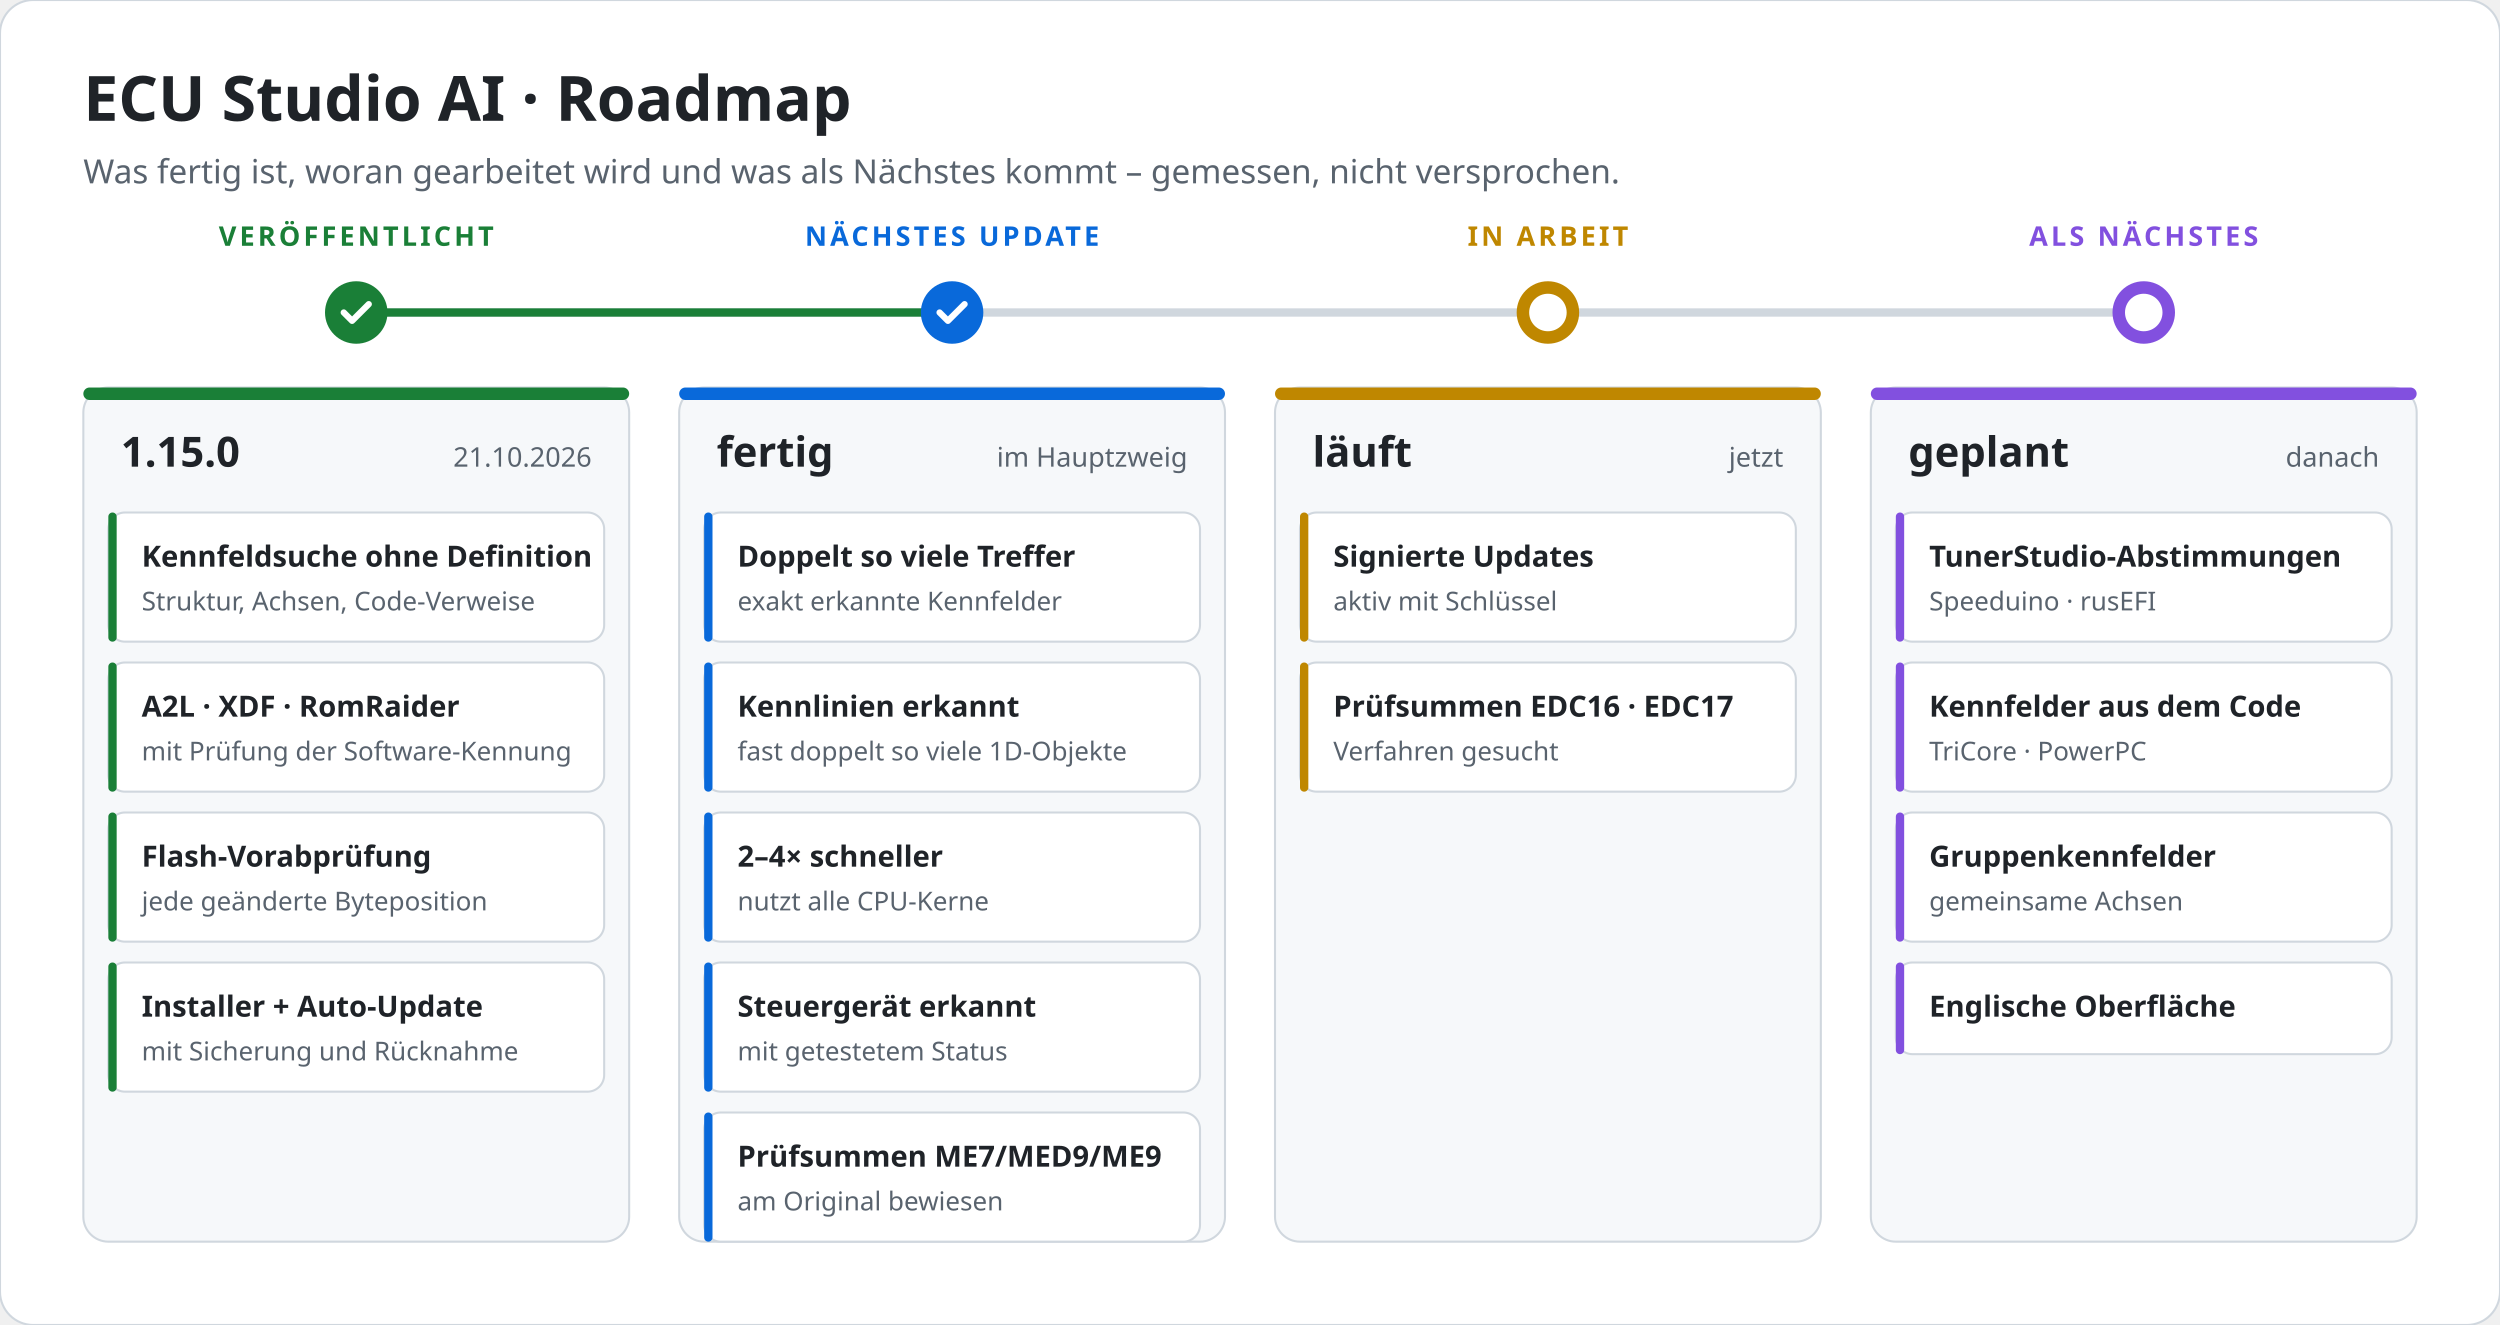
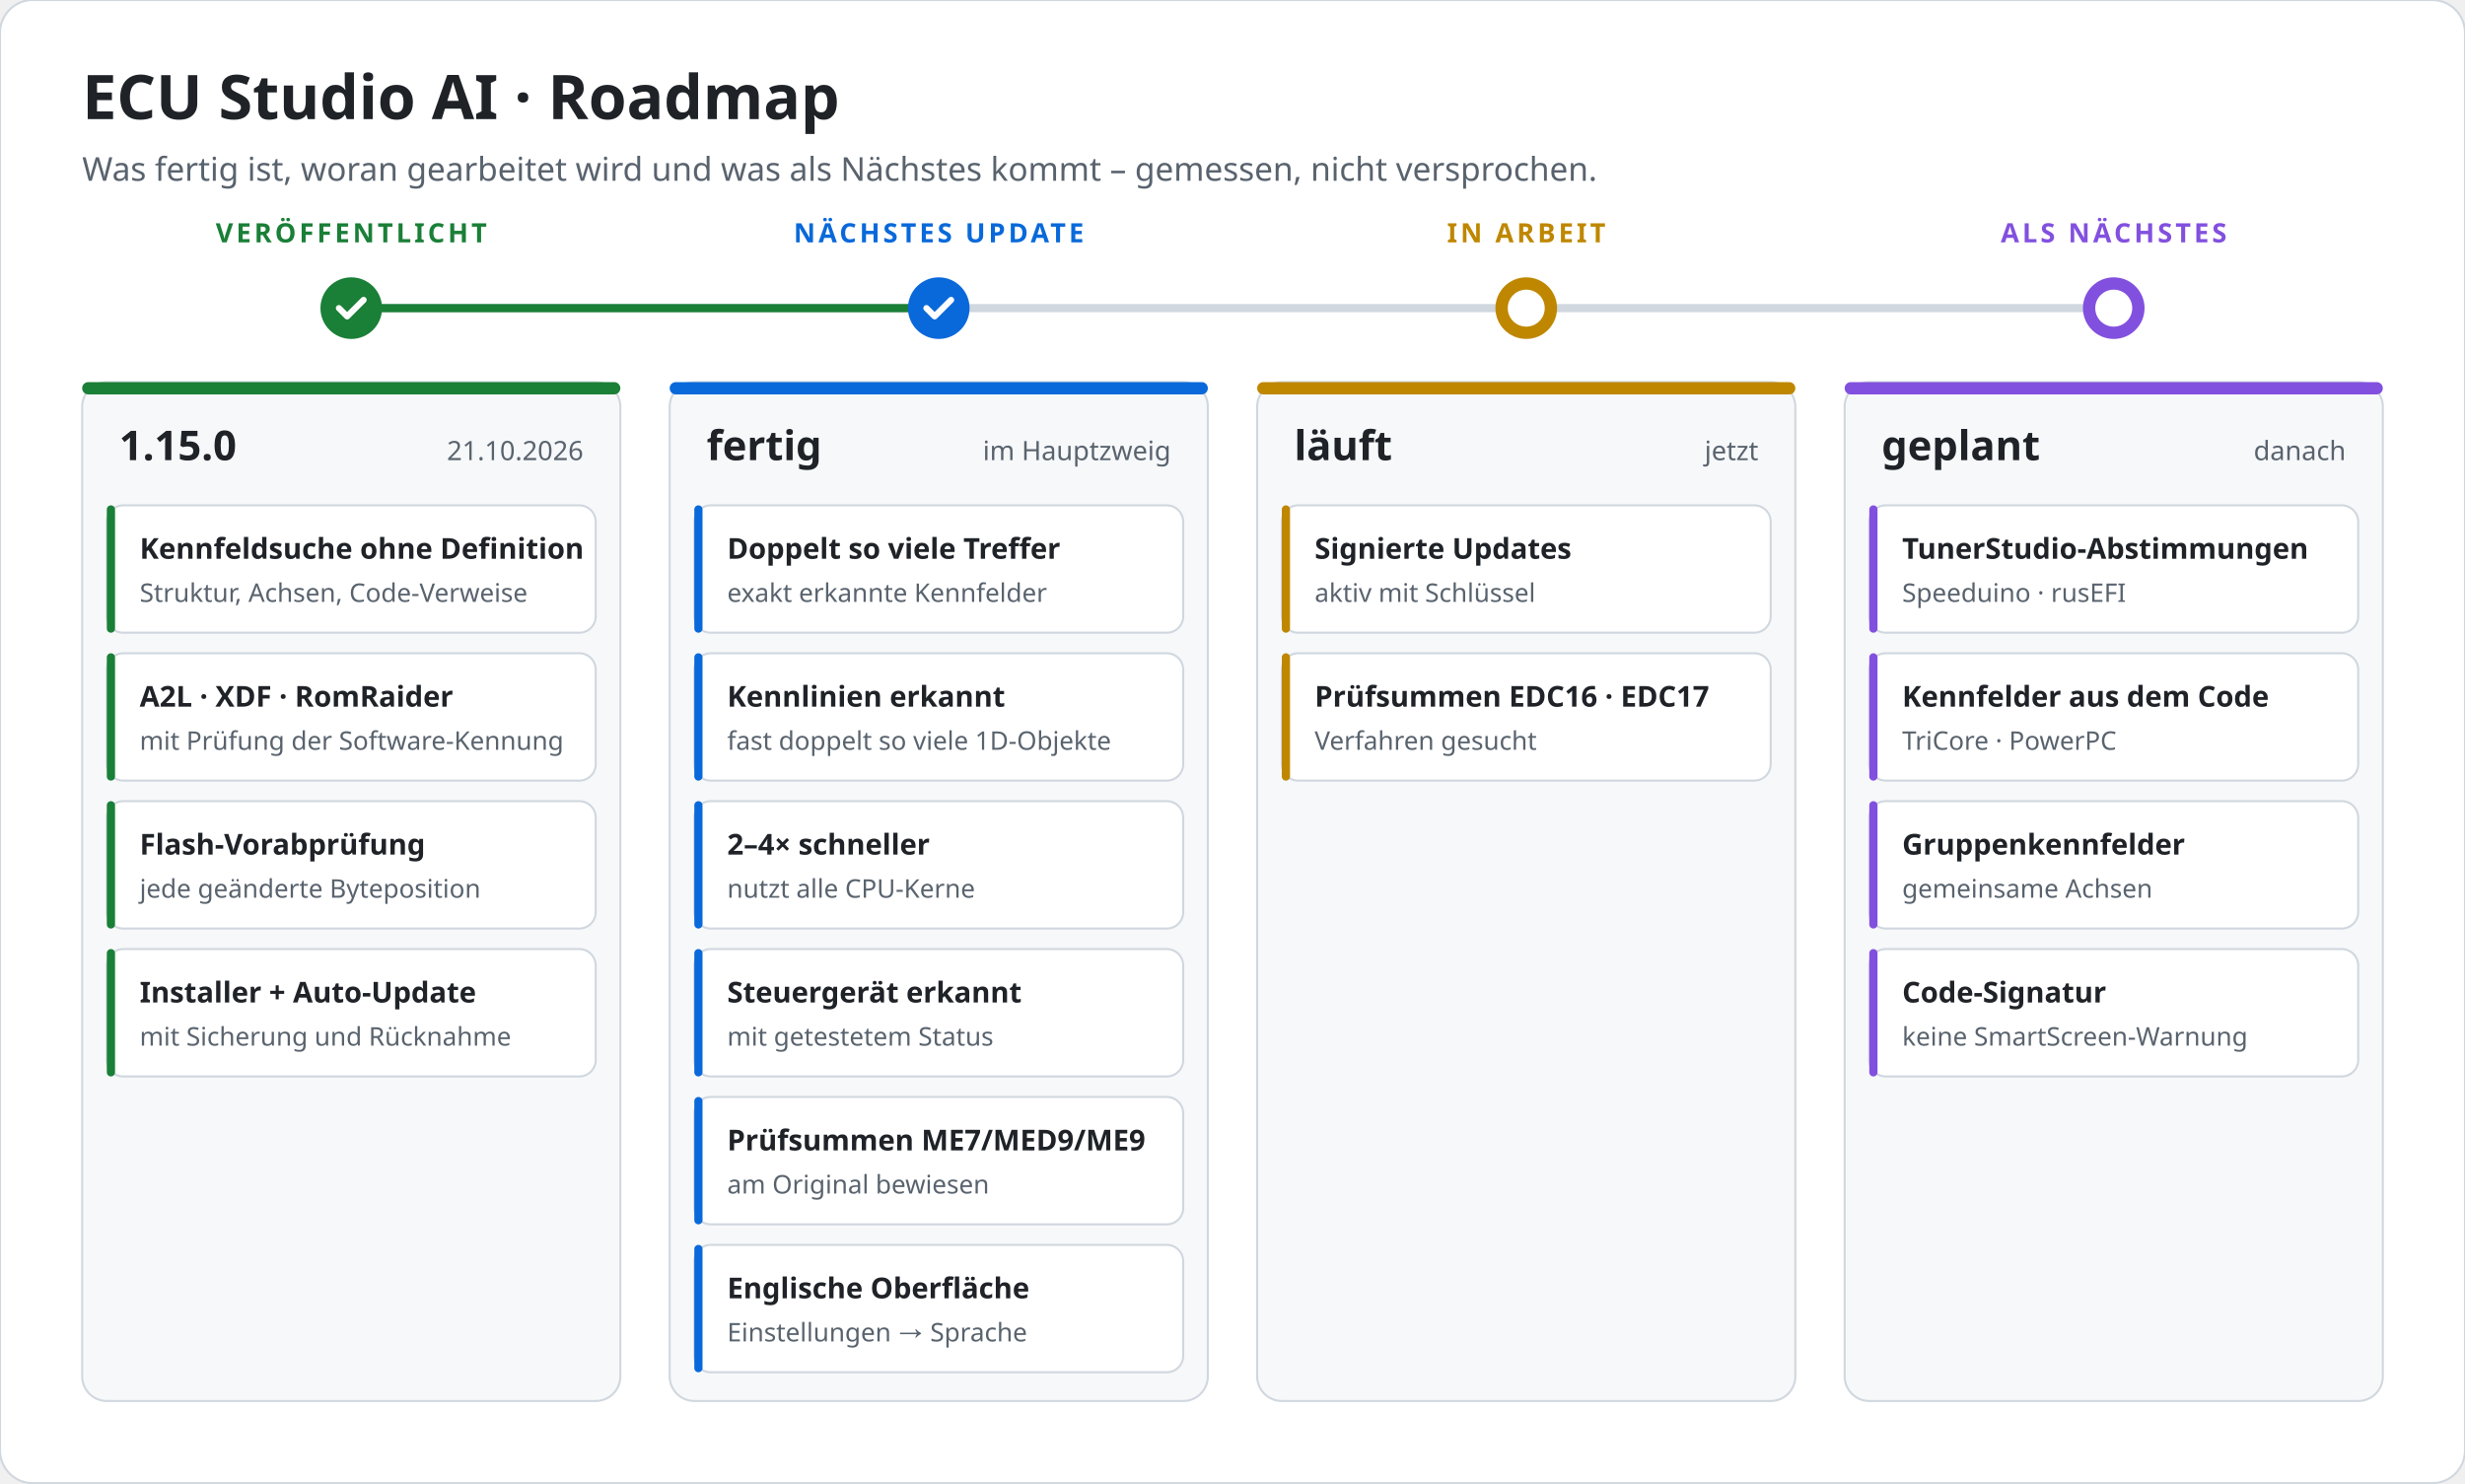
- <svg xmlns="http://www.w3.org/2000/svg" width="1200" height="636" viewBox="0 0 1200 636" font-family="-apple-system,BlinkMacSystemFont,'Segoe UI','Noto Sans',Helvetica,Arial,sans-serif">
-   <rect width="1200" height="636" rx="16" fill="#ffffff" stroke="#d0d7de" />
+ <svg xmlns="http://www.w3.org/2000/svg" width="1200" height="722" viewBox="0 0 1200 722" font-family="-apple-system,BlinkMacSystemFont,'Segoe UI','Noto Sans',Helvetica,Arial,sans-serif">
+   <rect width="1200" height="722" rx="16" fill="#ffffff" stroke="#d0d7de" />
  <text x="40" y="58" font-size="30" font-weight="700" fill="#1f2328">ECU Studio AI · Roadmap</text>
  <text x="40" y="88" font-size="16" fill="#59636e">Was fertig ist, woran gearbeitet wird und was als Nächstes kommt – gemessen, nicht versprochen.</text>
  <line x1="171.0" y1="150" x2="1029.0" y2="150" stroke="#d0d7de" stroke-width="4" stroke-linecap="round" />
  <line x1="171.0" y1="150" x2="457.0" y2="150" stroke="#1a7f37" stroke-width="4" stroke-linecap="round" />
  <circle cx="171.0" cy="150" r="15" fill="#1a7f37" />
  <path d="M165.0 150 l4 4 l8 -8" stroke="#ffffff" stroke-width="3" fill="none" stroke-linecap="round" stroke-linejoin="round" />
  <text x="171.0" y="118" text-anchor="middle" font-size="13" font-weight="700" letter-spacing="1.5" fill="#1a7f37">VERÖFFENTLICHT</text>
-   <rect x="40" y="186" width="262" height="410" rx="12" fill="#f6f8fa" stroke="#d0d7de" />
+   <rect x="40" y="186" width="262" height="496" rx="12" fill="#f6f8fa" stroke="#d0d7de" />
  <rect x="40" y="186" width="262" height="6" rx="3" fill="#1a7f37" />
  <text x="58" y="224" font-size="20" font-weight="700" fill="#1f2328">1.15.0</text>
  <text x="284" y="224" text-anchor="end" font-size="13" fill="#59636e">21.10.2026</text>
  <rect x="52" y="246" width="238" height="62" rx="8" fill="#ffffff" stroke="#d0d7de" />
  <rect x="52" y="246" width="4" height="62" rx="2" fill="#1a7f37" />
  <text x="68" y="272" font-size="14" font-weight="600" fill="#1f2328">Kennfeldsuche ohne Definition</text>
  <text x="68" y="293" font-size="12.5" fill="#59636e">Struktur, Achsen, Code-Verweise</text>
  <rect x="52" y="318" width="238" height="62" rx="8" fill="#ffffff" stroke="#d0d7de" />
  <rect x="52" y="318" width="4" height="62" rx="2" fill="#1a7f37" />
  <text x="68" y="344" font-size="14" font-weight="600" fill="#1f2328">A2L · XDF · RomRaider</text>
  <text x="68" y="365" font-size="12.5" fill="#59636e">mit Prüfung der Software-Kennung</text>
  <rect x="52" y="390" width="238" height="62" rx="8" fill="#ffffff" stroke="#d0d7de" />
  <rect x="52" y="390" width="4" height="62" rx="2" fill="#1a7f37" />
  <text x="68" y="416" font-size="14" font-weight="600" fill="#1f2328">Flash-Vorabprüfung</text>
  <text x="68" y="437" font-size="12.5" fill="#59636e">jede geänderte Byteposition</text>
  <rect x="52" y="462" width="238" height="62" rx="8" fill="#ffffff" stroke="#d0d7de" />
  <rect x="52" y="462" width="4" height="62" rx="2" fill="#1a7f37" />
  <text x="68" y="488" font-size="14" font-weight="600" fill="#1f2328">Installer + Auto-Update</text>
  <text x="68" y="509" font-size="12.5" fill="#59636e">mit Sicherung und Rücknahme</text>
  <circle cx="457.0" cy="150" r="15" fill="#0969da" />
  <path d="M451.0 150 l4 4 l8 -8" stroke="#ffffff" stroke-width="3" fill="none" stroke-linecap="round" stroke-linejoin="round" />
  <text x="457.0" y="118" text-anchor="middle" font-size="13" font-weight="700" letter-spacing="1.5" fill="#0969da">NÄCHSTES UPDATE</text>
-   <rect x="326" y="186" width="262" height="410" rx="12" fill="#f6f8fa" stroke="#d0d7de" />
+   <rect x="326" y="186" width="262" height="496" rx="12" fill="#f6f8fa" stroke="#d0d7de" />
  <rect x="326" y="186" width="262" height="6" rx="3" fill="#0969da" />
  <text x="344" y="224" font-size="20" font-weight="700" fill="#1f2328">fertig</text>
  <text x="570" y="224" text-anchor="end" font-size="13" fill="#59636e">im Hauptzweig</text>
  <rect x="338" y="246" width="238" height="62" rx="8" fill="#ffffff" stroke="#d0d7de" />
  <rect x="338" y="246" width="4" height="62" rx="2" fill="#0969da" />
  <text x="354" y="272" font-size="14" font-weight="600" fill="#1f2328">Doppelt so viele Treffer</text>
  <text x="354" y="293" font-size="12.5" fill="#59636e">exakt erkannte Kennfelder</text>
  <rect x="338" y="318" width="238" height="62" rx="8" fill="#ffffff" stroke="#d0d7de" />
  <rect x="338" y="318" width="4" height="62" rx="2" fill="#0969da" />
  <text x="354" y="344" font-size="14" font-weight="600" fill="#1f2328">Kennlinien erkannt</text>
  <text x="354" y="365" font-size="12.5" fill="#59636e">fast doppelt so viele 1D-Objekte</text>
  <rect x="338" y="390" width="238" height="62" rx="8" fill="#ffffff" stroke="#d0d7de" />
  <rect x="338" y="390" width="4" height="62" rx="2" fill="#0969da" />
  <text x="354" y="416" font-size="14" font-weight="600" fill="#1f2328">2–4× schneller</text>
  <text x="354" y="437" font-size="12.5" fill="#59636e">nutzt alle CPU-Kerne</text>
  <rect x="338" y="462" width="238" height="62" rx="8" fill="#ffffff" stroke="#d0d7de" />
  <rect x="338" y="462" width="4" height="62" rx="2" fill="#0969da" />
  <text x="354" y="488" font-size="14" font-weight="600" fill="#1f2328">Steuergerät erkannt</text>
  <text x="354" y="509" font-size="12.5" fill="#59636e">mit getestetem Status</text>
  <rect x="338" y="534" width="238" height="62" rx="8" fill="#ffffff" stroke="#d0d7de" />
  <rect x="338" y="534" width="4" height="62" rx="2" fill="#0969da" />
  <text x="354" y="560" font-size="14" font-weight="600" fill="#1f2328">Prüfsummen ME7/MED9/ME9</text>
  <text x="354" y="581" font-size="12.5" fill="#59636e">am Original bewiesen</text>
+   <rect x="338" y="606" width="238" height="62" rx="8" fill="#ffffff" stroke="#d0d7de" />
+   <rect x="338" y="606" width="4" height="62" rx="2" fill="#0969da" />
+   <text x="354" y="632" font-size="14" font-weight="600" fill="#1f2328">Englische Oberfläche</text>
+   <text x="354" y="653" font-size="12.5" fill="#59636e">Einstellungen → Sprache</text>
  <circle cx="743.0" cy="150" r="15" fill="#bf8700" />
  <circle cx="743.0" cy="150" r="9" fill="#ffffff" />
  <text x="743.0" y="118" text-anchor="middle" font-size="13" font-weight="700" letter-spacing="1.5" fill="#bf8700">IN ARBEIT</text>
-   <rect x="612" y="186" width="262" height="410" rx="12" fill="#f6f8fa" stroke="#d0d7de" />
+   <rect x="612" y="186" width="262" height="496" rx="12" fill="#f6f8fa" stroke="#d0d7de" />
  <rect x="612" y="186" width="262" height="6" rx="3" fill="#bf8700" />
  <text x="630" y="224" font-size="20" font-weight="700" fill="#1f2328">läuft</text>
  <text x="856" y="224" text-anchor="end" font-size="13" fill="#59636e">jetzt</text>
  <rect x="624" y="246" width="238" height="62" rx="8" fill="#ffffff" stroke="#d0d7de" />
  <rect x="624" y="246" width="4" height="62" rx="2" fill="#bf8700" />
  <text x="640" y="272" font-size="14" font-weight="600" fill="#1f2328">Signierte Updates</text>
  <text x="640" y="293" font-size="12.5" fill="#59636e">aktiv mit Schlüssel</text>
  <rect x="624" y="318" width="238" height="62" rx="8" fill="#ffffff" stroke="#d0d7de" />
  <rect x="624" y="318" width="4" height="62" rx="2" fill="#bf8700" />
  <text x="640" y="344" font-size="14" font-weight="600" fill="#1f2328">Prüfsummen EDC16 · EDC17</text>
  <text x="640" y="365" font-size="12.5" fill="#59636e">Verfahren gesucht</text>
  <circle cx="1029.0" cy="150" r="15" fill="#8250df" />
  <circle cx="1029.0" cy="150" r="9" fill="#ffffff" />
  <text x="1029.0" y="118" text-anchor="middle" font-size="13" font-weight="700" letter-spacing="1.5" fill="#8250df">ALS NÄCHSTES</text>
-   <rect x="898" y="186" width="262" height="410" rx="12" fill="#f6f8fa" stroke="#d0d7de" />
+   <rect x="898" y="186" width="262" height="496" rx="12" fill="#f6f8fa" stroke="#d0d7de" />
  <rect x="898" y="186" width="262" height="6" rx="3" fill="#8250df" />
  <text x="916" y="224" font-size="20" font-weight="700" fill="#1f2328">geplant</text>
  <text x="1142" y="224" text-anchor="end" font-size="13" fill="#59636e">danach</text>
  <rect x="910" y="246" width="238" height="62" rx="8" fill="#ffffff" stroke="#d0d7de" />
  <rect x="910" y="246" width="4" height="62" rx="2" fill="#8250df" />
  <text x="926" y="272" font-size="14" font-weight="600" fill="#1f2328">TunerStudio-Abstimmungen</text>
  <text x="926" y="293" font-size="12.5" fill="#59636e">Speeduino · rusEFI</text>
  <rect x="910" y="318" width="238" height="62" rx="8" fill="#ffffff" stroke="#d0d7de" />
  <rect x="910" y="318" width="4" height="62" rx="2" fill="#8250df" />
  <text x="926" y="344" font-size="14" font-weight="600" fill="#1f2328">Kennfelder aus dem Code</text>
  <text x="926" y="365" font-size="12.5" fill="#59636e">TriCore · PowerPC</text>
  <rect x="910" y="390" width="238" height="62" rx="8" fill="#ffffff" stroke="#d0d7de" />
  <rect x="910" y="390" width="4" height="62" rx="2" fill="#8250df" />
  <text x="926" y="416" font-size="14" font-weight="600" fill="#1f2328">Gruppenkennfelder</text>
  <text x="926" y="437" font-size="12.5" fill="#59636e">gemeinsame Achsen</text>
-   <rect x="910" y="462" width="238" height="44" rx="8" fill="#ffffff" stroke="#d0d7de" />
-   <rect x="910" y="462" width="4" height="44" rx="2" fill="#8250df" />
-   <text x="926" y="488" font-size="14" font-weight="600" fill="#1f2328">Englische Oberfläche</text>
+   <rect x="910" y="462" width="238" height="62" rx="8" fill="#ffffff" stroke="#d0d7de" />
+   <rect x="910" y="462" width="4" height="62" rx="2" fill="#8250df" />
+   <text x="926" y="488" font-size="14" font-weight="600" fill="#1f2328">Code-Signatur</text>
+   <text x="926" y="509" font-size="12.5" fill="#59636e">keine SmartScreen-Warnung</text>
</svg>
